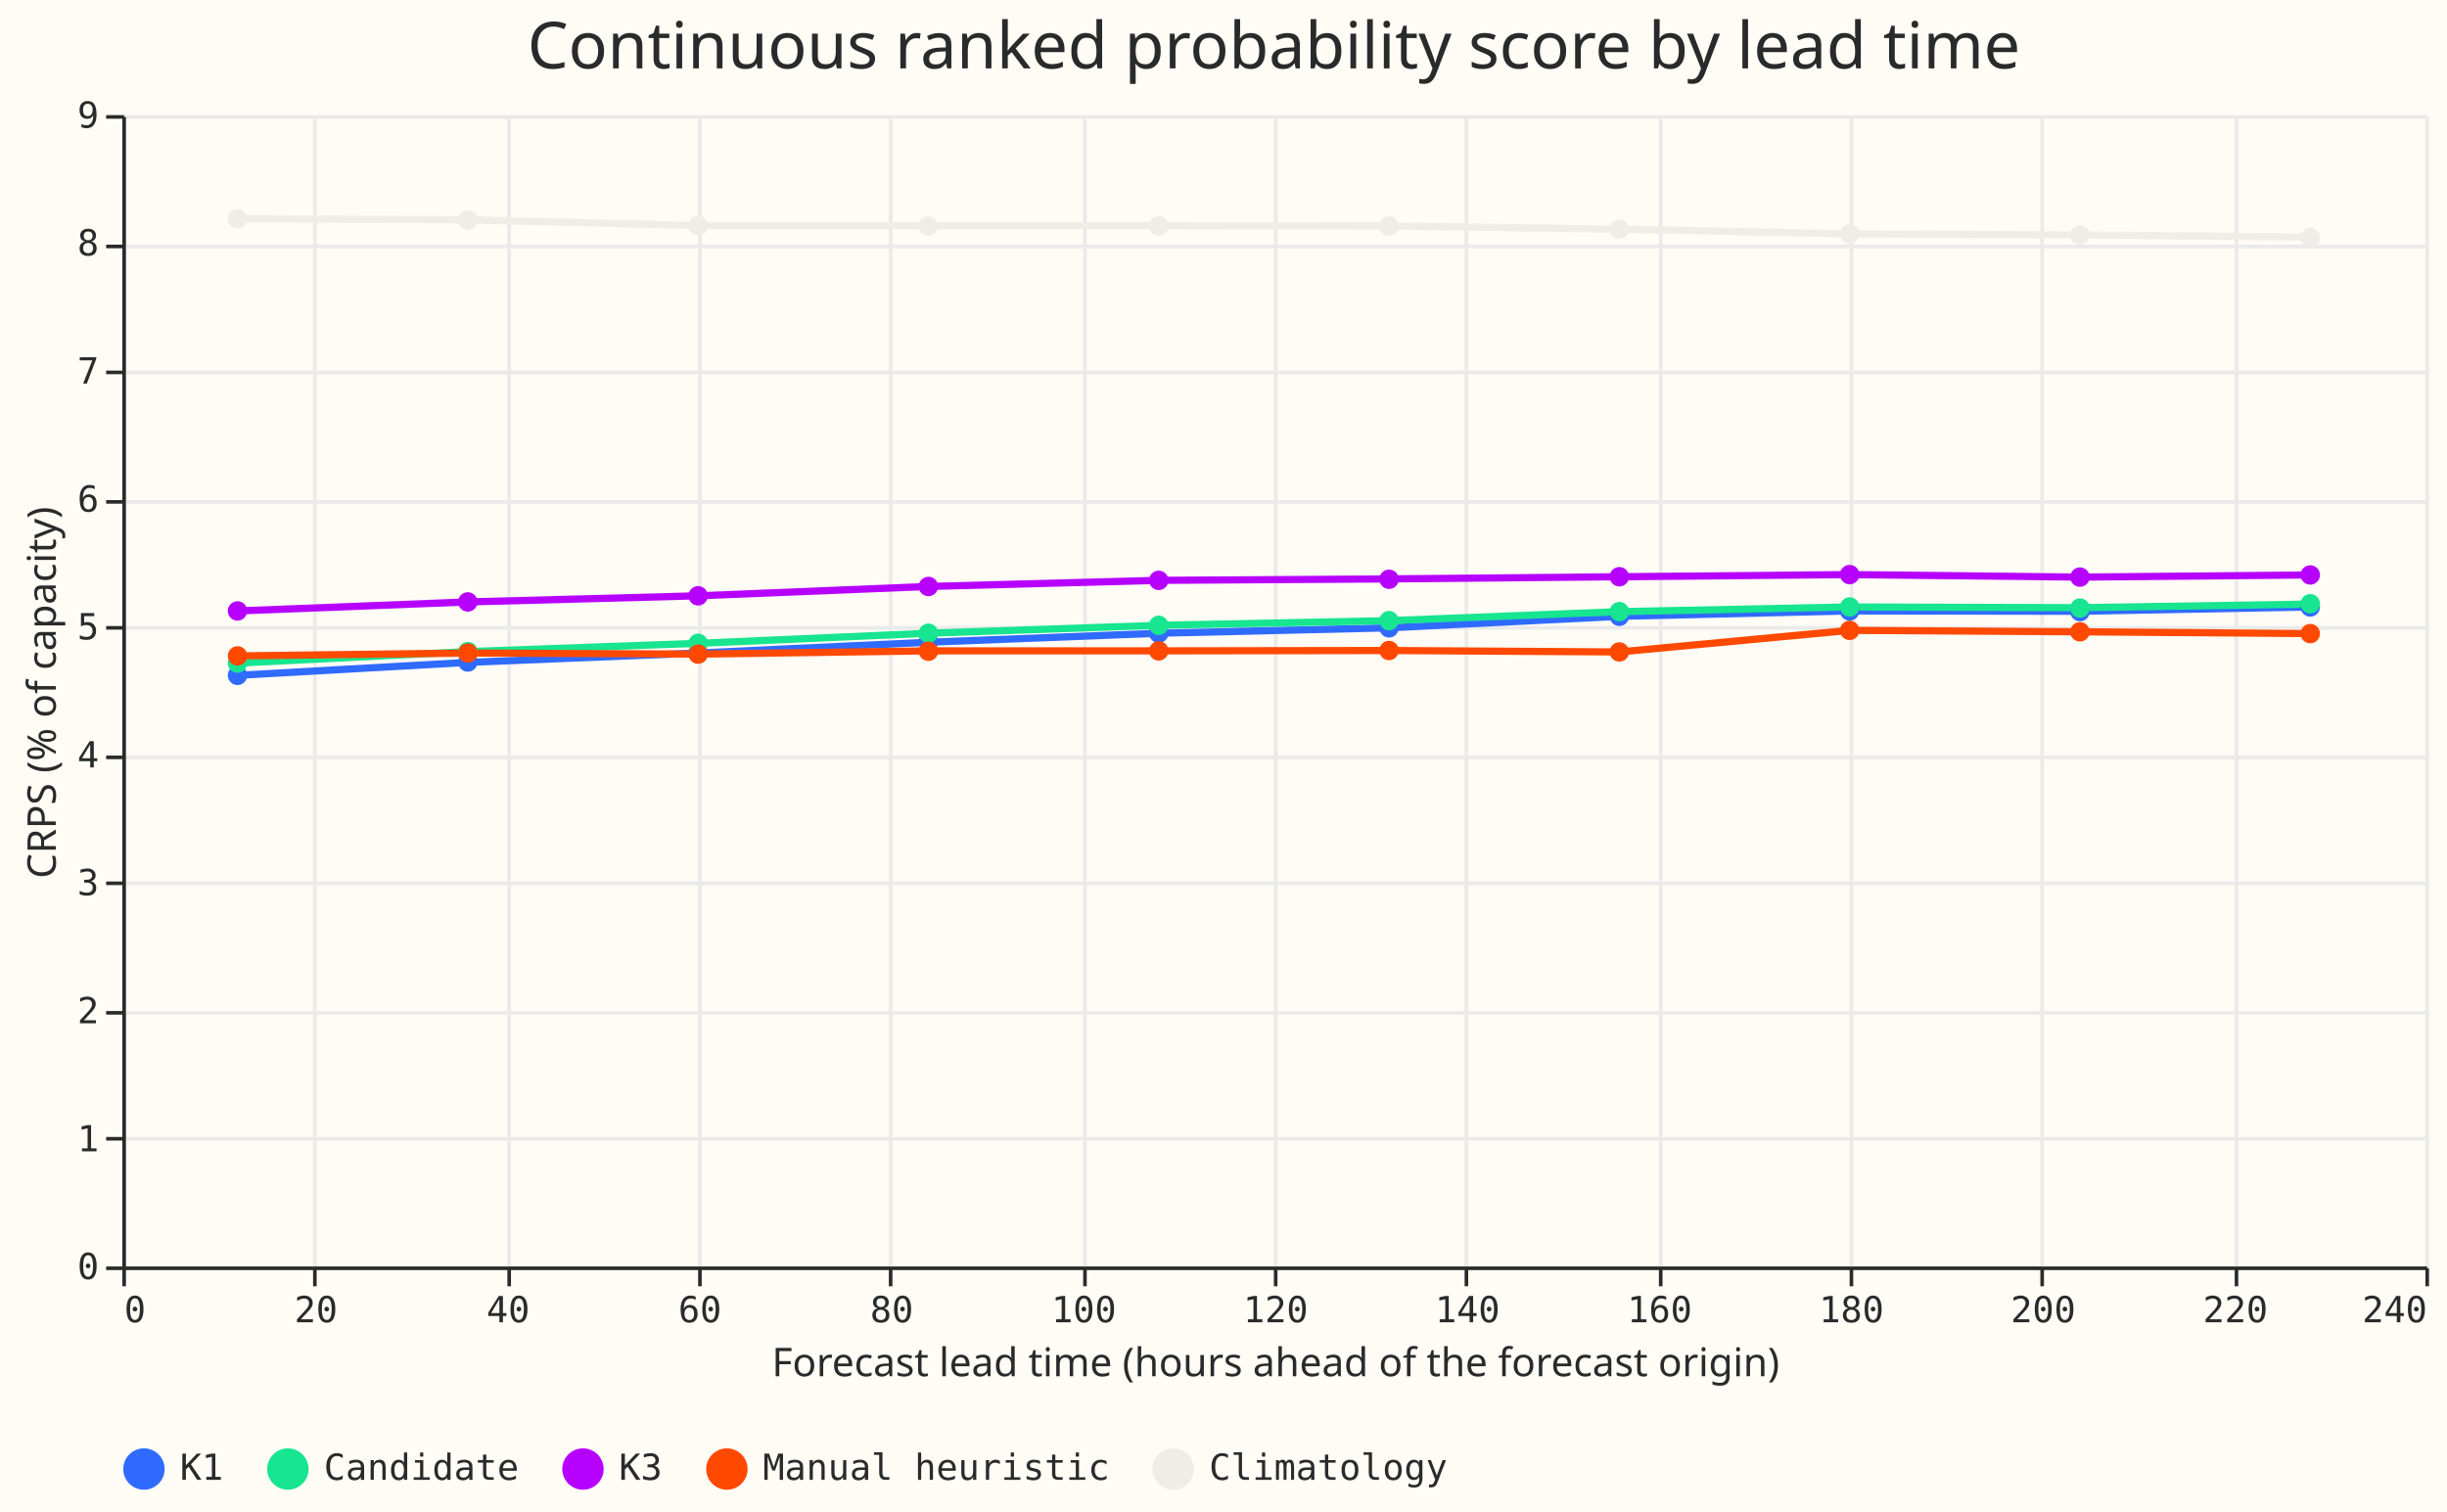
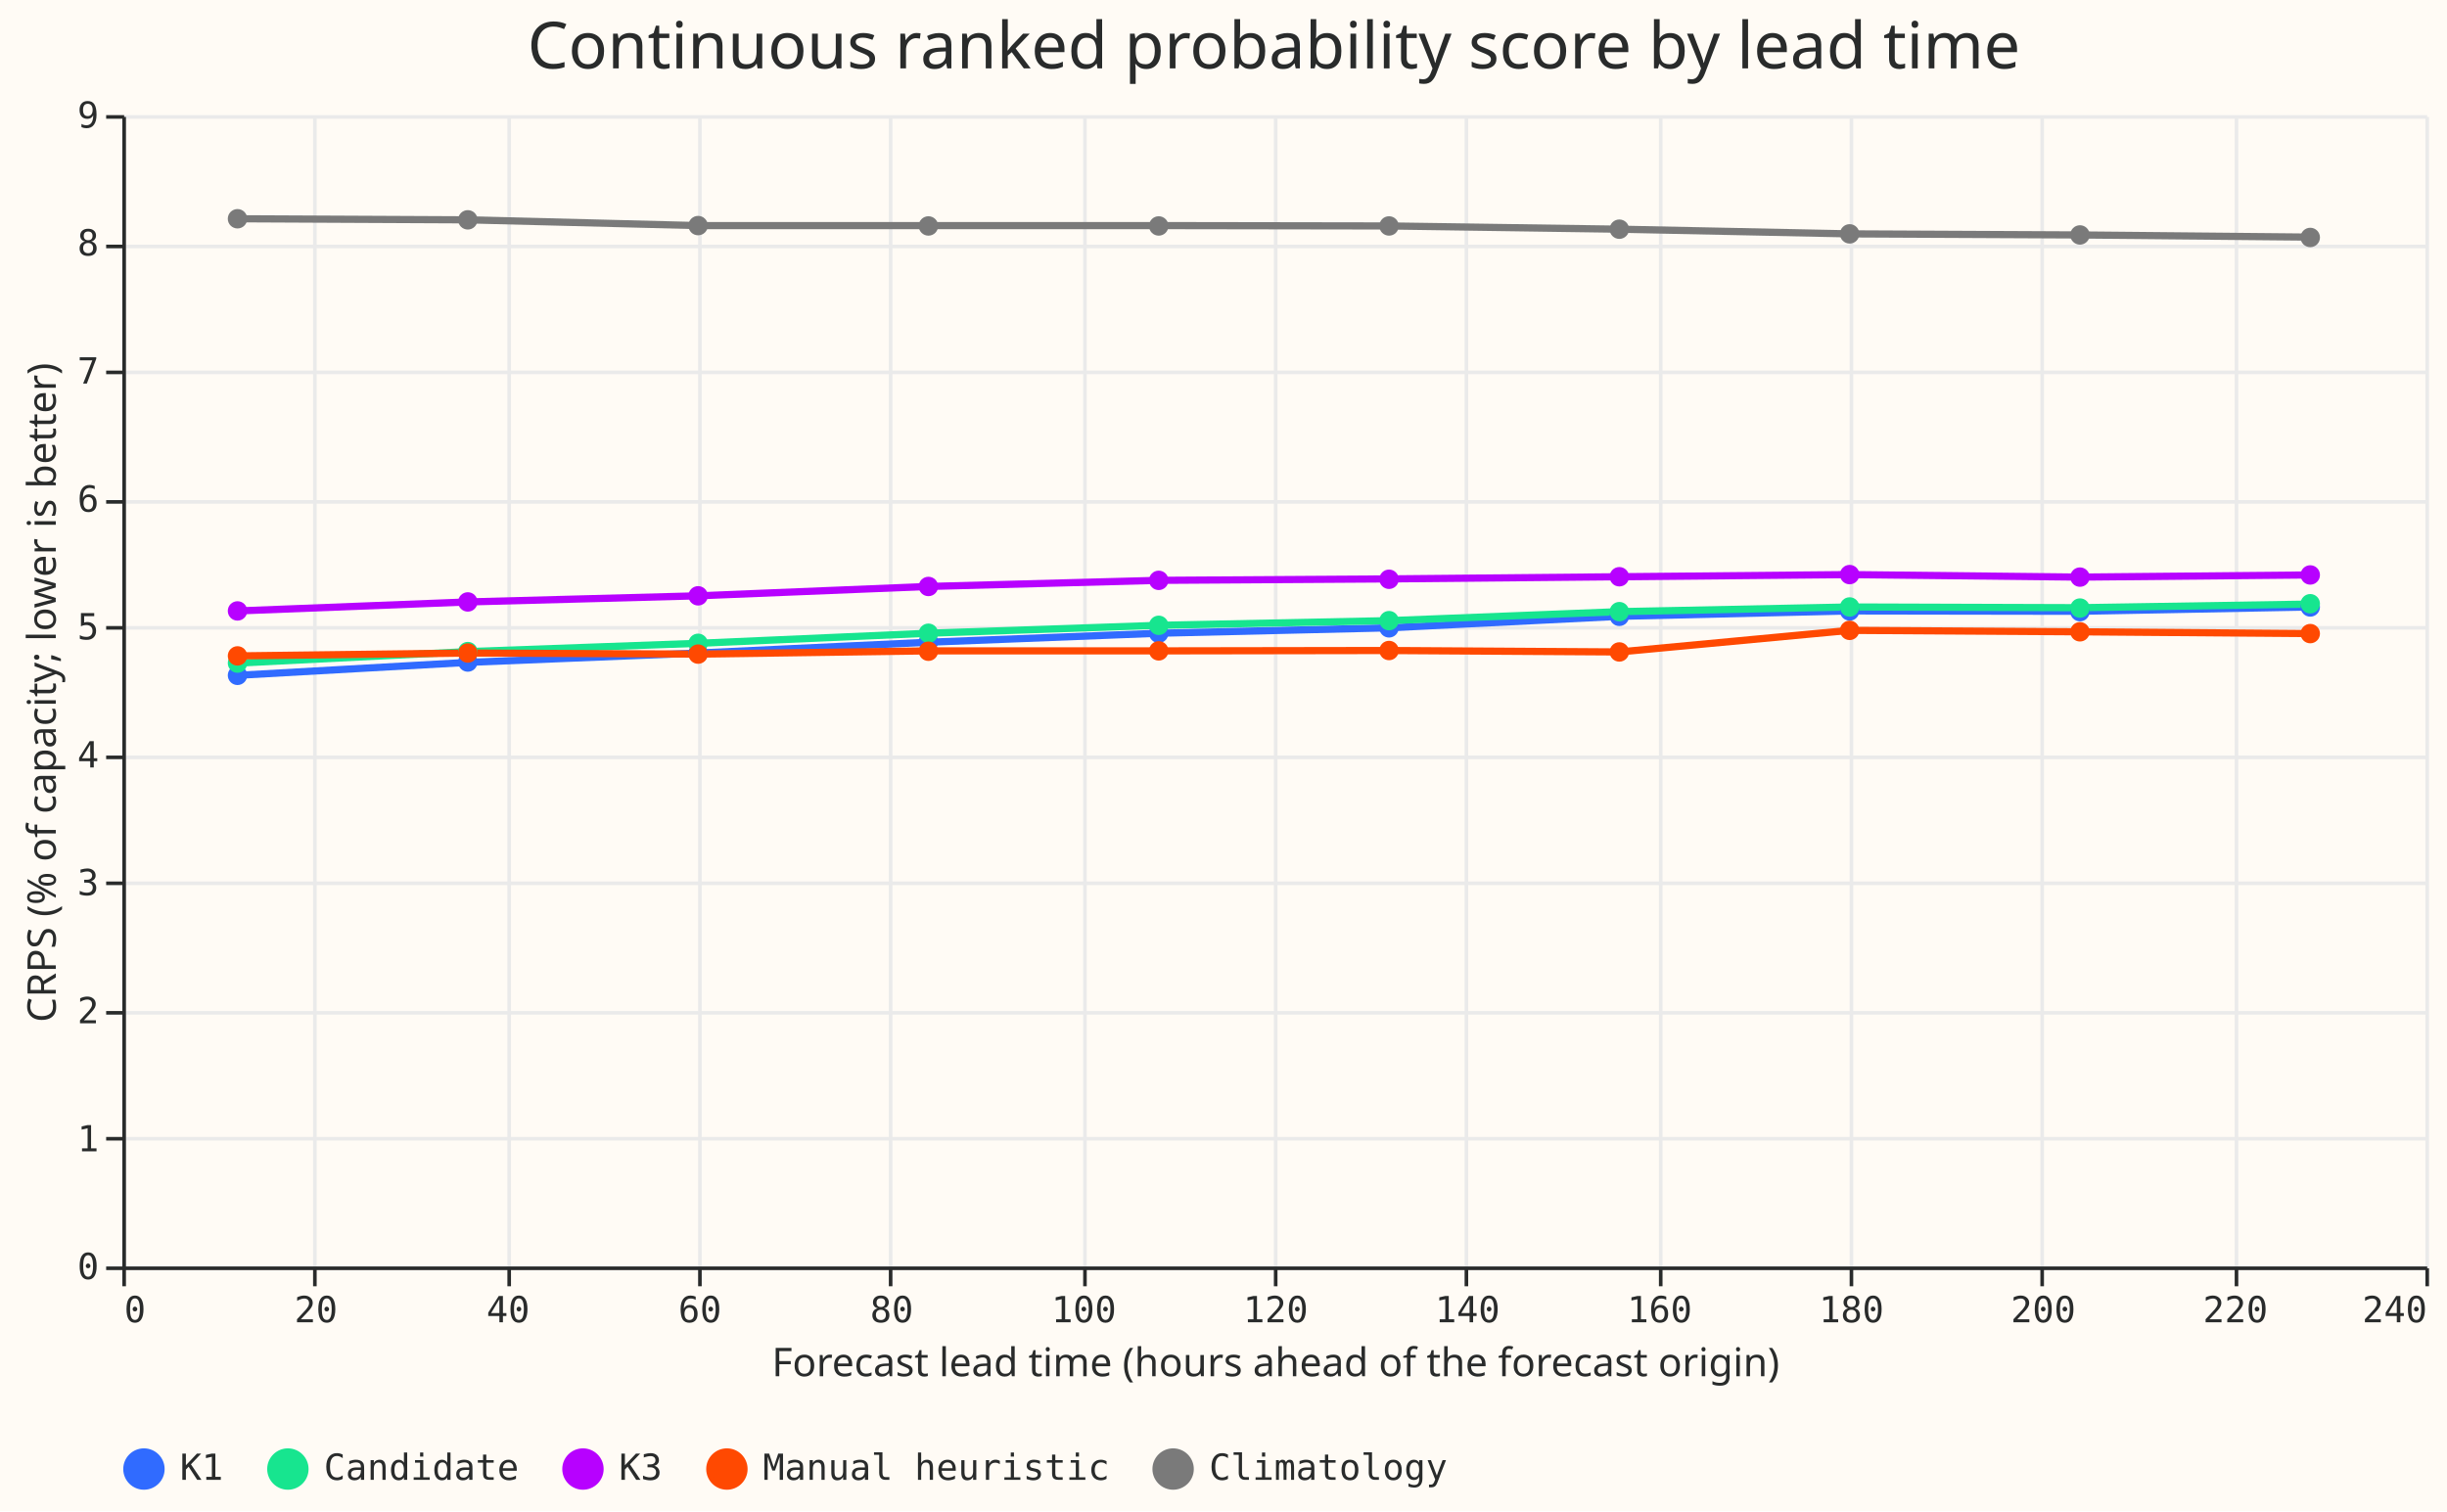
<svg xmlns="http://www.w3.org/2000/svg" width="680" height="420" class="marks" viewBox="0 0 680 420">
  <path fill="#fffbf5" d="M0 0h680v420H0z" />
  <g fill="none" stroke-miterlimit="10" aria-roledescription="group mark container" class="mark-group role-frame root">
    <path fill="#fffbf5" d="M34.5 32.5h640v320h-640Z" aria-hidden="true" class="background" />
    <g aria-hidden="true" class="mark-group role-axis">
      <path stroke="#eaeaea" d="M34.5 32.5v320m53-320v320m54-320v320m53-320v320m53-320v320m54-320v320m53-320v320m53-320v320m54-320v320m53-320v320m53-320v320m54-320v320m53-320v320" class="mark-rule role-axis-grid" pointer-events="none" />
    </g>
    <g aria-hidden="true" class="mark-group role-axis">
      <path stroke="#eaeaea" d="M34.5 352.5h640m-640-36h640m-640-35h640m-640-36h640m-640-35h640m-640-36h640m-640-35h640m-640-36h640m-640-35h640m-640-36h640" class="mark-rule role-axis-grid" pointer-events="none" />
    </g>
    <g aria-label="X-axis titled 'Forecast lead time (hours ahead of the forecast origin)' for a linear scale with values from 0 to 240" aria-roledescription="axis" class="mark-group role-axis" pointer-events="none">
      <path stroke="#292b2b" d="M34.5 352.5v5m53-5v5m54-5v5m53-5v5m53-5v5m54-5v5m53-5v5m53-5v5m54-5v5m53-5v5m53-5v5m54-5v5m53-5v5" class="mark-rule role-axis-tick" />
      <g fill="#292b2b" class="mark-text role-axis-label" font-family="Matter Semi Mono, Roboto Mono, monospace" font-size="10">
        <text transform="translate(34.5 367.5)">0</text>
        <text text-anchor="middle" transform="translate(87.8 367.5)">20</text>
        <text text-anchor="middle" transform="translate(141.2 367.5)">40</text>
        <text text-anchor="middle" transform="translate(194.5 367.5)">60</text>
        <text text-anchor="middle" transform="translate(247.8 367.5)">80</text>
        <text text-anchor="middle" transform="translate(301.2 367.5)">100</text>
        <text text-anchor="middle" transform="translate(354.5 367.5)">120</text>
        <text text-anchor="middle" transform="translate(407.8 367.5)">140</text>
        <text text-anchor="middle" transform="translate(461.2 367.5)">160</text>
        <text text-anchor="middle" transform="translate(514.5 367.5)">180</text>
        <text text-anchor="middle" transform="translate(567.8 367.5)">200</text>
        <text text-anchor="middle" transform="translate(621.2 367.5)">220</text>
        <text text-anchor="end" transform="translate(674.5 367.5)">240</text>
      </g>
      <path stroke="#292b2b" d="M34.5 352.5h640" class="mark-rule role-axis-domain" />
      <text fill="#292b2b" class="mark-text role-axis-title" font-family="Matter XH, DM Sans, sans-serif" font-size="11" text-anchor="middle" transform="translate(354.5 382.5)">Forecast lead time (hours ahead of the forecast origin)</text>
    </g>
-     <g aria-label="Y-axis titled 'CRPS (% of capacity)' for a linear scale with values from 0 to 9" aria-roledescription="axis" class="mark-group role-axis" pointer-events="none">
+     <g aria-label="Y-axis titled 'CRPS (% of capacity; lower is better)' for a linear scale with values from 0 to 9" aria-roledescription="axis" class="mark-group role-axis" pointer-events="none">
      <path stroke="#292b2b" d="M34.5 352.5h-5m5-36h-5m5-35h-5m5-36h-5m5-35h-5m5-36h-5m5-35h-5m5-36h-5m5-35h-5m5-36h-5" class="mark-rule role-axis-tick" />
      <g fill="#292b2b" class="mark-text role-axis-label" font-family="Matter Semi Mono, Roboto Mono, monospace" font-size="10" text-anchor="end">
        <text transform="translate(27.5 355.5)">0</text>
        <text transform="translate(27.5 320)">1</text>
        <text transform="translate(27.5 284.4)">2</text>
        <text transform="translate(27.5 248.8)">3</text>
        <text transform="translate(27.5 213.3)">4</text>
        <text transform="translate(27.5 177.7)">5</text>
        <text transform="translate(27.5 142.2)">6</text>
        <text transform="translate(27.5 106.6)">7</text>
        <text transform="translate(27.5 71)">8</text>
        <text transform="translate(27.5 35.5)">9</text>
      </g>
      <path stroke="#292b2b" d="M34.5 352.5v-320" class="mark-rule role-axis-domain" />
-       <text fill="#292b2b" class="mark-text role-axis-title" font-family="Matter XH, DM Sans, sans-serif" font-size="11" text-anchor="middle" transform="rotate(-90 104 88.5)">CRPS (% of capacity)</text>
+       <text fill="#292b2b" class="mark-text role-axis-title" font-family="Matter XH, DM Sans, sans-serif" font-size="11" text-anchor="middle" transform="rotate(-90 104 88.5)">CRPS (% of capacity; lower is better)</text>
    </g>
    <g aria-roledescription="group mark container" class="mark-group role-scope layer_0_layer_0_pathgroup">
      <path d="M34 32h640v320H34Z" aria-hidden="true" class="background" />
      <g aria-roledescription="line mark container" class="mark-line role-mark layer_0_layer_0_marks">
-         <path stroke="#306bff" stroke-width="2" d="m66 187.7 64-3.6 64-2.6 64-3 64-2.5 64-1.5 64-3.2 64-1.5 64 .1 64-1.2" aria-label="Forecast lead time (hours ahead of the forecast origin): 12; CRPS (% of capacity): 4.62217119391; system: K1" aria-roledescription="line mark" />
+         <path stroke="#306bff" stroke-width="2" d="m66 187.7 64-3.6 64-2.6 64-3 64-2.5 64-1.5 64-3.2 64-1.5 64 .1 64-1.2" aria-label="Forecast lead time (hours ahead of the forecast origin): 12; CRPS (% of capacity; lower is better): 4.62217119391; system: K1" aria-roledescription="line mark" />
      </g>
      <path d="M34 32h640v320H34Z" aria-hidden="true" class="background" />
      <g aria-roledescription="line mark container" class="mark-line role-mark layer_0_layer_0_marks">
-         <path stroke="#17e58f" stroke-width="2" d="m66 184.3 64-3.2 64-2.3 64-2.8 64-2.2 64-1.3 64-2.5 64-1.3 64 .2 64-1" aria-label="Forecast lead time (hours ahead of the forecast origin): 12; CRPS (% of capacity): 4.71626779414; system: Candidate" aria-roledescription="line mark" />
+         <path stroke="#17e58f" stroke-width="2" d="m66 184.3 64-3.2 64-2.3 64-2.8 64-2.2 64-1.3 64-2.5 64-1.3 64 .2 64-1" aria-label="Forecast lead time (hours ahead of the forecast origin): 12; CRPS (% of capacity; lower is better): 4.71626779414; system: Candidate" aria-roledescription="line mark" />
      </g>
      <path d="M34 32h640v320H34Z" aria-hidden="true" class="background" />
      <g aria-roledescription="line mark container" class="mark-line role-mark layer_0_layer_0_marks">
-         <path stroke="#b701ff" stroke-width="2" d="m66 169.8 64-2.5 64-1.7 64-2.6 64-1.7 64-.4 64-.6 64-.6 64 .7 64-.6" aria-label="Forecast lead time (hours ahead of the forecast origin): 12; CRPS (% of capacity): 5.12366852196; system: K3" aria-roledescription="line mark" />
+         <path stroke="#b701ff" stroke-width="2" d="m66 169.8 64-2.5 64-1.7 64-2.6 64-1.7 64-.4 64-.6 64-.6 64 .7 64-.6" aria-label="Forecast lead time (hours ahead of the forecast origin): 12; CRPS (% of capacity; lower is better): 5.12366852196; system: K3" aria-roledescription="line mark" />
      </g>
      <path d="M34 32h640v320H34Z" aria-hidden="true" class="background" />
      <g aria-roledescription="line mark container" class="mark-line role-mark layer_0_layer_0_marks">
-         <path stroke="#ff4901" stroke-width="2" d="m66 182.3 64-.8 64 .3 64-.9h64l64-.1 64 .4 64-6 64 .4 64 .5" aria-label="Forecast lead time (hours ahead of the forecast origin): 12; CRPS (% of capacity): 4.77276410645; system: Manual heuristic" aria-roledescription="line mark" />
+         <path stroke="#ff4901" stroke-width="2" d="m66 182.3 64-.8 64 .3 64-.9h64l64-.1 64 .4 64-6 64 .4 64 .5" aria-label="Forecast lead time (hours ahead of the forecast origin): 12; CRPS (% of capacity; lower is better): 4.77276410645; system: Manual heuristic" aria-roledescription="line mark" />
      </g>
      <path d="M34 32h640v320H34Z" aria-hidden="true" class="background" />
      <g aria-roledescription="line mark container" class="mark-line role-mark layer_0_layer_0_marks">
-         <path stroke="#f0ece8" stroke-width="2" d="m66 60.8 64 .3 64 1.6h128l64 .1 64 .9 64 1.3 64 .3 64 .6" aria-label="Forecast lead time (hours ahead of the forecast origin): 12; CRPS (% of capacity): 8.18913907009; system: Climatology" aria-roledescription="line mark" />
+         <path stroke="#7a7a7a" stroke-width="2" d="m66 60.8 64 .3 64 1.6h128l64 .1 64 .9 64 1.3 64 .3 64 .6" aria-label="Forecast lead time (hours ahead of the forecast origin): 12; CRPS (% of capacity; lower is better): 8.18913907009; system: Climatology" aria-roledescription="line mark" />
      </g>
    </g>
    <g aria-roledescription="symbol mark container" class="mark-symbol role-mark layer_0_layer_1_marks">
-       <path fill="#306bff" d="M68.7 187.7a2.7 2.7 0 1 1-5.4 0 2.7 2.7 0 1 1 5.4 0" aria-label="Forecast lead time (hours ahead of the forecast origin): 12; CRPS (% of capacity): 4.62217119391; system: K1" aria-roledescription="point" />
-       <path fill="#17e58f" d="M68.7 184.3a2.7 2.7 0 1 1-5.4 0 2.7 2.7 0 1 1 5.4 0" aria-label="Forecast lead time (hours ahead of the forecast origin): 12; CRPS (% of capacity): 4.71626779414; system: Candidate" aria-roledescription="point" />
-       <path fill="#b701ff" d="M68.7 169.8a2.7 2.7 0 1 1-5.4 0 2.7 2.7 0 1 1 5.4 0" aria-label="Forecast lead time (hours ahead of the forecast origin): 12; CRPS (% of capacity): 5.12366852196; system: K3" aria-roledescription="point" />
-       <path fill="#ff4901" d="M68.7 182.3a2.7 2.7 0 1 1-5.4 0 2.7 2.7 0 1 1 5.4 0" aria-label="Forecast lead time (hours ahead of the forecast origin): 12; CRPS (% of capacity): 4.77276410645; system: Manual heuristic" aria-roledescription="point" />
-       <path fill="#f0ece8" d="M68.7 60.8a2.7 2.7 0 1 1-5.4 0 2.7 2.7 0 1 1 5.4 0" aria-label="Forecast lead time (hours ahead of the forecast origin): 12; CRPS (% of capacity): 8.18913907009; system: Climatology" aria-roledescription="point" />
-       <path fill="#306bff" d="M132.7 184a2.7 2.7 0 1 1-5.4 0 2.7 2.7 0 1 1 5.4 0" aria-label="Forecast lead time (hours ahead of the forecast origin): 36; CRPS (% of capacity): 4.72289079566; system: K1" aria-roledescription="point" />
-       <path fill="#17e58f" d="M132.7 181.1a2.7 2.7 0 1 1-5.4 0 2.7 2.7 0 1 1 5.4 0" aria-label="Forecast lead time (hours ahead of the forecast origin): 36; CRPS (% of capacity): 4.80591210301; system: Candidate" aria-roledescription="point" />
-       <path fill="#b701ff" d="M132.7 167.3a2.7 2.7 0 1 1-5.4 0 2.7 2.7 0 1 1 5.4 0" aria-label="Forecast lead time (hours ahead of the forecast origin): 36; CRPS (% of capacity): 5.19570758849; system: K3" aria-roledescription="point" />
-       <path fill="#ff4901" d="M132.7 181.5a2.7 2.7 0 1 1-5.4 0 2.7 2.7 0 1 1 5.4 0" aria-label="Forecast lead time (hours ahead of the forecast origin): 36; CRPS (% of capacity): 4.79493167958; system: Manual heuristic" aria-roledescription="point" />
-       <path fill="#f0ece8" d="M132.7 61.1a2.7 2.7 0 1 1-5.4 0 2.7 2.7 0 1 1 5.4 0" aria-label="Forecast lead time (hours ahead of the forecast origin): 36; CRPS (% of capacity): 8.18059220546; system: Climatology" aria-roledescription="point" />
-       <path fill="#306bff" d="M196.7 181.5a2.7 2.7 0 1 1-5.4 0 2.7 2.7 0 1 1 5.4 0" aria-label="Forecast lead time (hours ahead of the forecast origin): 60; CRPS (% of capacity): 4.79614748665; system: K1" aria-roledescription="point" />
-       <path fill="#17e58f" d="M196.7 178.8a2.7 2.7 0 1 1-5.4 0 2.7 2.7 0 1 1 5.4 0" aria-label="Forecast lead time (hours ahead of the forecast origin): 60; CRPS (% of capacity): 4.8717258591; system: Candidate" aria-roledescription="point" />
-       <path fill="#b701ff" d="M196.7 165.6a2.7 2.7 0 1 1-5.4 0 2.7 2.7 0 1 1 5.4 0" aria-label="Forecast lead time (hours ahead of the forecast origin): 60; CRPS (% of capacity): 5.24238194503; system: K3" aria-roledescription="point" />
-       <path fill="#ff4901" d="M196.7 181.8a2.7 2.7 0 1 1-5.4 0 2.7 2.7 0 1 1 5.4 0" aria-label="Forecast lead time (hours ahead of the forecast origin): 60; CRPS (% of capacity): 4.78594375398; system: Manual heuristic" aria-roledescription="point" />
-       <path fill="#f0ece8" d="M196.7 62.7a2.7 2.7 0 1 1-5.4 0 2.7 2.7 0 1 1 5.4 0" aria-label="Forecast lead time (hours ahead of the forecast origin): 60; CRPS (% of capacity): 8.13790293594; system: Climatology" aria-roledescription="point" />
-       <path fill="#306bff" d="M260.7 178.4a2.7 2.7 0 1 1-5.4 0 2.7 2.7 0 1 1 5.4 0" aria-label="Forecast lead time (hours ahead of the forecast origin): 84; CRPS (% of capacity): 4.88138423736; system: K1" aria-roledescription="point" />
-       <path fill="#17e58f" d="M260.7 176a2.7 2.7 0 1 1-5.4 0 2.7 2.7 0 1 1 5.4 0" aria-label="Forecast lead time (hours ahead of the forecast origin): 84; CRPS (% of capacity): 4.95039526454; system: Candidate" aria-roledescription="point" />
-       <path fill="#b701ff" d="M260.7 163a2.7 2.7 0 1 1-5.4 0 2.7 2.7 0 1 1 5.4 0" aria-label="Forecast lead time (hours ahead of the forecast origin): 84; CRPS (% of capacity): 5.31470958671; system: K3" aria-roledescription="point" />
-       <path fill="#ff4901" d="M260.7 181a2.7 2.7 0 1 1-5.4 0 2.7 2.7 0 1 1 5.4 0" aria-label="Forecast lead time (hours ahead of the forecast origin): 84; CRPS (% of capacity): 4.81123746672; system: Manual heuristic" aria-roledescription="point" />
-       <path fill="#f0ece8" d="M260.7 62.8a2.7 2.7 0 1 1-5.4 0 2.7 2.7 0 1 1 5.4 0" aria-label="Forecast lead time (hours ahead of the forecast origin): 84; CRPS (% of capacity): 8.13393060484; system: Climatology" aria-roledescription="point" />
-       <path fill="#306bff" d="M324.7 176a2.7 2.7 0 1 1-5.4 0 2.7 2.7 0 1 1 5.4 0" aria-label="Forecast lead time (hours ahead of the forecast origin): 108; CRPS (% of capacity): 4.94911486777; system: K1" aria-roledescription="point" />
-       <path fill="#17e58f" d="M324.7 173.8a2.7 2.7 0 1 1-5.4 0 2.7 2.7 0 1 1 5.4 0" aria-label="Forecast lead time (hours ahead of the forecast origin): 108; CRPS (% of capacity): 5.01073331255; system: Candidate" aria-roledescription="point" />
-       <path fill="#b701ff" d="M324.7 161.3a2.7 2.7 0 1 1-5.4 0 2.7 2.7 0 1 1 5.4 0" aria-label="Forecast lead time (hours ahead of the forecast origin): 108; CRPS (% of capacity): 5.36356092841; system: K3" aria-roledescription="point" />
-       <path fill="#ff4901" d="M324.7 180.9a2.7 2.7 0 1 1-5.4 0 2.7 2.7 0 1 1 5.4 0" aria-label="Forecast lead time (hours ahead of the forecast origin): 108; CRPS (% of capacity): 4.81285881185; system: Manual heuristic" aria-roledescription="point" />
-       <path fill="#f0ece8" d="M324.7 62.8a2.7 2.7 0 1 1-5.4 0 2.7 2.7 0 1 1 5.4 0" aria-label="Forecast lead time (hours ahead of the forecast origin): 108; CRPS (% of capacity): 8.13415311235; system: Climatology" aria-roledescription="point" />
-       <path fill="#306bff" d="M388.7 174.5a2.7 2.7 0 1 1-5.4 0 2.7 2.7 0 1 1 5.4 0" aria-label="Forecast lead time (hours ahead of the forecast origin): 132; CRPS (% of capacity): 4.99207352521; system: K1" aria-roledescription="point" />
-       <path fill="#17e58f" d="M388.7 172.5a2.7 2.7 0 1 1-5.4 0 2.7 2.7 0 1 1 5.4 0" aria-label="Forecast lead time (hours ahead of the forecast origin): 132; CRPS (% of capacity): 5.04862925507; system: Candidate" aria-roledescription="point" />
-       <path fill="#b701ff" d="M388.7 161a2.7 2.7 0 1 1-5.4 0 2.7 2.7 0 1 1 5.4 0" aria-label="Forecast lead time (hours ahead of the forecast origin): 132; CRPS (% of capacity): 5.37410089139; system: K3" aria-roledescription="point" />
-       <path fill="#ff4901" d="M388.7 180.8a2.7 2.7 0 1 1-5.4 0 2.7 2.7 0 1 1 5.4 0" aria-label="Forecast lead time (hours ahead of the forecast origin): 132; CRPS (% of capacity): 4.81558192726; system: Manual heuristic" aria-roledescription="point" />
-       <path fill="#f0ece8" d="M388.7 62.8a2.7 2.7 0 1 1-5.4 0 2.7 2.7 0 1 1 5.4 0" aria-label="Forecast lead time (hours ahead of the forecast origin): 132; CRPS (% of capacity): 8.13269457827; system: Climatology" aria-roledescription="point" />
-       <path fill="#306bff" d="M452.7 171.3a2.7 2.7 0 1 1-5.4 0 2.7 2.7 0 1 1 5.4 0" aria-label="Forecast lead time (hours ahead of the forecast origin): 156; CRPS (% of capacity): 5.08130151575; system: K1" aria-roledescription="point" />
-       <path fill="#17e58f" d="M452.7 170a2.7 2.7 0 1 1-5.4 0 2.7 2.7 0 1 1 5.4 0" aria-label="Forecast lead time (hours ahead of the forecast origin): 156; CRPS (% of capacity): 5.11922377829; system: Candidate" aria-roledescription="point" />
-       <path fill="#b701ff" d="M452.7 160.3a2.7 2.7 0 1 1-5.4 0 2.7 2.7 0 1 1 5.4 0" aria-label="Forecast lead time (hours ahead of the forecast origin): 156; CRPS (% of capacity): 5.3922079767; system: K3" aria-roledescription="point" />
-       <path fill="#ff4901" d="M452.7 181.2a2.7 2.7 0 1 1-5.4 0 2.7 2.7 0 1 1 5.4 0" aria-label="Forecast lead time (hours ahead of the forecast origin): 156; CRPS (% of capacity): 4.8042489478; system: Manual heuristic" aria-roledescription="point" />
-       <path fill="#f0ece8" d="M452.7 63.7a2.7 2.7 0 1 1-5.4 0 2.7 2.7 0 1 1 5.4 0" aria-label="Forecast lead time (hours ahead of the forecast origin): 156; CRPS (% of capacity): 8.10891526429; system: Climatology" aria-roledescription="point" />
-       <path fill="#306bff" d="M516.7 169.8a2.7 2.7 0 1 1-5.4 0 2.7 2.7 0 1 1 5.4 0" aria-label="Forecast lead time (hours ahead of the forecast origin): 180; CRPS (% of capacity): 5.12505570802; system: K1" aria-roledescription="point" />
-       <path fill="#17e58f" d="M516.7 168.7a2.7 2.7 0 1 1-5.4 0 2.7 2.7 0 1 1 5.4 0" aria-label="Forecast lead time (hours ahead of the forecast origin): 180; CRPS (% of capacity): 5.15605293855; system: Candidate" aria-roledescription="point" />
-       <path fill="#b701ff" d="M516.7 159.7a2.7 2.7 0 1 1-5.4 0 2.7 2.7 0 1 1 5.4 0" aria-label="Forecast lead time (hours ahead of the forecast origin): 180; CRPS (% of capacity): 5.40915317077; system: K3" aria-roledescription="point" />
-       <path fill="#ff4901" d="M516.7 175.2a2.7 2.7 0 1 1-5.4 0 2.7 2.7 0 1 1 5.4 0" aria-label="Forecast lead time (hours ahead of the forecast origin): 180; CRPS (% of capacity): 4.97190205277; system: Manual heuristic" aria-roledescription="point" />
-       <path fill="#f0ece8" d="M516.7 65a2.7 2.7 0 1 1-5.4 0 2.7 2.7 0 1 1 5.4 0" aria-label="Forecast lead time (hours ahead of the forecast origin): 180; CRPS (% of capacity): 8.07070548518; system: Climatology" aria-roledescription="point" />
-       <path fill="#306bff" d="M580.7 170a2.7 2.7 0 1 1-5.4 0 2.7 2.7 0 1 1 5.4 0" aria-label="Forecast lead time (hours ahead of the forecast origin): 204; CRPS (% of capacity): 5.12050957989; system: K1" aria-roledescription="point" />
-       <path fill="#17e58f" d="M580.7 169a2.7 2.7 0 1 1-5.4 0 2.7 2.7 0 1 1 5.4 0" aria-label="Forecast lead time (hours ahead of the forecast origin): 204; CRPS (% of capacity): 5.1495093551; system: Candidate" aria-roledescription="point" />
-       <path fill="#b701ff" d="M580.7 160.4a2.7 2.7 0 1 1-5.4 0 2.7 2.7 0 1 1 5.4 0" aria-label="Forecast lead time (hours ahead of the forecast origin): 204; CRPS (% of capacity): 5.38776984847; system: K3" aria-roledescription="point" />
-       <path fill="#ff4901" d="M580.7 175.6a2.7 2.7 0 1 1-5.4 0 2.7 2.7 0 1 1 5.4 0" aria-label="Forecast lead time (hours ahead of the forecast origin): 204; CRPS (% of capacity): 4.96213388743; system: Manual heuristic" aria-roledescription="point" />
-       <path fill="#f0ece8" d="M580.7 65.3a2.7 2.7 0 1 1-5.4 0 2.7 2.7 0 1 1 5.4 0" aria-label="Forecast lead time (hours ahead of the forecast origin): 204; CRPS (% of capacity): 8.06254267212; system: Climatology" aria-roledescription="point" />
-       <path fill="#306bff" d="M644.7 168.7a2.7 2.7 0 1 1-5.4 0 2.7 2.7 0 1 1 5.4 0" aria-label="Forecast lead time (hours ahead of the forecast origin): 228; CRPS (% of capacity): 5.15540447554; system: K1" aria-roledescription="point" />
-       <path fill="#17e58f" d="M644.7 167.8a2.7 2.7 0 1 1-5.4 0 2.7 2.7 0 1 1 5.4 0" aria-label="Forecast lead time (hours ahead of the forecast origin): 228; CRPS (% of capacity): 5.17932166143; system: Candidate" aria-roledescription="point" />
-       <path fill="#b701ff" d="M644.7 159.8a2.7 2.7 0 1 1-5.4 0 2.7 2.7 0 1 1 5.4 0" aria-label="Forecast lead time (hours ahead of the forecast origin): 228; CRPS (% of capacity): 5.40700047054; system: K3" aria-roledescription="point" />
-       <path fill="#ff4901" d="M644.7 176.1a2.7 2.7 0 1 1-5.4 0 2.7 2.7 0 1 1 5.4 0" aria-label="Forecast lead time (hours ahead of the forecast origin): 228; CRPS (% of capacity): 4.94654692313; system: Manual heuristic" aria-roledescription="point" />
-       <path fill="#f0ece8" d="M644.7 66a2.7 2.7 0 1 1-5.4 0 2.7 2.7 0 1 1 5.4 0" aria-label="Forecast lead time (hours ahead of the forecast origin): 228; CRPS (% of capacity): 8.04638091187; system: Climatology" aria-roledescription="point" />
+       <path fill="#306bff" d="M68.7 187.7a2.7 2.7 0 1 1-5.4 0 2.7 2.7 0 1 1 5.4 0" aria-label="Forecast lead time (hours ahead of the forecast origin): 12; CRPS (% of capacity; lower is better): 4.62217119391; system: K1" aria-roledescription="point" />
+       <path fill="#17e58f" d="M68.7 184.3a2.7 2.7 0 1 1-5.4 0 2.7 2.7 0 1 1 5.4 0" aria-label="Forecast lead time (hours ahead of the forecast origin): 12; CRPS (% of capacity; lower is better): 4.71626779414; system: Candidate" aria-roledescription="point" />
+       <path fill="#b701ff" d="M68.7 169.8a2.7 2.7 0 1 1-5.4 0 2.7 2.7 0 1 1 5.4 0" aria-label="Forecast lead time (hours ahead of the forecast origin): 12; CRPS (% of capacity; lower is better): 5.12366852196; system: K3" aria-roledescription="point" />
+       <path fill="#ff4901" d="M68.7 182.3a2.7 2.7 0 1 1-5.4 0 2.7 2.7 0 1 1 5.4 0" aria-label="Forecast lead time (hours ahead of the forecast origin): 12; CRPS (% of capacity; lower is better): 4.77276410645; system: Manual heuristic" aria-roledescription="point" />
+       <path fill="#7a7a7a" d="M68.7 60.8a2.7 2.7 0 1 1-5.4 0 2.7 2.7 0 1 1 5.4 0" aria-label="Forecast lead time (hours ahead of the forecast origin): 12; CRPS (% of capacity; lower is better): 8.18913907009; system: Climatology" aria-roledescription="point" />
+       <path fill="#306bff" d="M132.7 184a2.7 2.7 0 1 1-5.4 0 2.7 2.7 0 1 1 5.4 0" aria-label="Forecast lead time (hours ahead of the forecast origin): 36; CRPS (% of capacity; lower is better): 4.72289079566; system: K1" aria-roledescription="point" />
+       <path fill="#17e58f" d="M132.7 181.1a2.7 2.7 0 1 1-5.4 0 2.7 2.7 0 1 1 5.4 0" aria-label="Forecast lead time (hours ahead of the forecast origin): 36; CRPS (% of capacity; lower is better): 4.80591210301; system: Candidate" aria-roledescription="point" />
+       <path fill="#b701ff" d="M132.7 167.3a2.7 2.7 0 1 1-5.4 0 2.7 2.7 0 1 1 5.4 0" aria-label="Forecast lead time (hours ahead of the forecast origin): 36; CRPS (% of capacity; lower is better): 5.19570758849; system: K3" aria-roledescription="point" />
+       <path fill="#ff4901" d="M132.7 181.5a2.7 2.7 0 1 1-5.4 0 2.7 2.7 0 1 1 5.4 0" aria-label="Forecast lead time (hours ahead of the forecast origin): 36; CRPS (% of capacity; lower is better): 4.79493167958; system: Manual heuristic" aria-roledescription="point" />
+       <path fill="#7a7a7a" d="M132.7 61.1a2.7 2.7 0 1 1-5.4 0 2.7 2.7 0 1 1 5.4 0" aria-label="Forecast lead time (hours ahead of the forecast origin): 36; CRPS (% of capacity; lower is better): 8.18059220546; system: Climatology" aria-roledescription="point" />
+       <path fill="#306bff" d="M196.7 181.5a2.7 2.7 0 1 1-5.4 0 2.7 2.7 0 1 1 5.4 0" aria-label="Forecast lead time (hours ahead of the forecast origin): 60; CRPS (% of capacity; lower is better): 4.79614748665; system: K1" aria-roledescription="point" />
+       <path fill="#17e58f" d="M196.7 178.8a2.7 2.7 0 1 1-5.4 0 2.7 2.7 0 1 1 5.4 0" aria-label="Forecast lead time (hours ahead of the forecast origin): 60; CRPS (% of capacity; lower is better): 4.8717258591; system: Candidate" aria-roledescription="point" />
+       <path fill="#b701ff" d="M196.7 165.6a2.7 2.7 0 1 1-5.4 0 2.7 2.7 0 1 1 5.4 0" aria-label="Forecast lead time (hours ahead of the forecast origin): 60; CRPS (% of capacity; lower is better): 5.24238194503; system: K3" aria-roledescription="point" />
+       <path fill="#ff4901" d="M196.7 181.8a2.7 2.7 0 1 1-5.4 0 2.7 2.7 0 1 1 5.4 0" aria-label="Forecast lead time (hours ahead of the forecast origin): 60; CRPS (% of capacity; lower is better): 4.78594375398; system: Manual heuristic" aria-roledescription="point" />
+       <path fill="#7a7a7a" d="M196.7 62.7a2.7 2.7 0 1 1-5.4 0 2.7 2.7 0 1 1 5.4 0" aria-label="Forecast lead time (hours ahead of the forecast origin): 60; CRPS (% of capacity; lower is better): 8.13790293594; system: Climatology" aria-roledescription="point" />
+       <path fill="#306bff" d="M260.7 178.4a2.7 2.7 0 1 1-5.4 0 2.7 2.7 0 1 1 5.4 0" aria-label="Forecast lead time (hours ahead of the forecast origin): 84; CRPS (% of capacity; lower is better): 4.88138423736; system: K1" aria-roledescription="point" />
+       <path fill="#17e58f" d="M260.7 176a2.7 2.7 0 1 1-5.4 0 2.7 2.7 0 1 1 5.4 0" aria-label="Forecast lead time (hours ahead of the forecast origin): 84; CRPS (% of capacity; lower is better): 4.95039526454; system: Candidate" aria-roledescription="point" />
+       <path fill="#b701ff" d="M260.7 163a2.7 2.7 0 1 1-5.4 0 2.7 2.7 0 1 1 5.4 0" aria-label="Forecast lead time (hours ahead of the forecast origin): 84; CRPS (% of capacity; lower is better): 5.31470958671; system: K3" aria-roledescription="point" />
+       <path fill="#ff4901" d="M260.7 181a2.7 2.7 0 1 1-5.4 0 2.7 2.7 0 1 1 5.4 0" aria-label="Forecast lead time (hours ahead of the forecast origin): 84; CRPS (% of capacity; lower is better): 4.81123746672; system: Manual heuristic" aria-roledescription="point" />
+       <path fill="#7a7a7a" d="M260.7 62.8a2.7 2.7 0 1 1-5.4 0 2.7 2.7 0 1 1 5.4 0" aria-label="Forecast lead time (hours ahead of the forecast origin): 84; CRPS (% of capacity; lower is better): 8.13393060484; system: Climatology" aria-roledescription="point" />
+       <path fill="#306bff" d="M324.7 176a2.7 2.7 0 1 1-5.4 0 2.7 2.7 0 1 1 5.4 0" aria-label="Forecast lead time (hours ahead of the forecast origin): 108; CRPS (% of capacity; lower is better): 4.94911486777; system: K1" aria-roledescription="point" />
+       <path fill="#17e58f" d="M324.7 173.8a2.7 2.7 0 1 1-5.4 0 2.7 2.7 0 1 1 5.4 0" aria-label="Forecast lead time (hours ahead of the forecast origin): 108; CRPS (% of capacity; lower is better): 5.01073331255; system: Candidate" aria-roledescription="point" />
+       <path fill="#b701ff" d="M324.7 161.3a2.7 2.7 0 1 1-5.4 0 2.7 2.7 0 1 1 5.4 0" aria-label="Forecast lead time (hours ahead of the forecast origin): 108; CRPS (% of capacity; lower is better): 5.36356092841; system: K3" aria-roledescription="point" />
+       <path fill="#ff4901" d="M324.7 180.9a2.7 2.7 0 1 1-5.4 0 2.7 2.7 0 1 1 5.4 0" aria-label="Forecast lead time (hours ahead of the forecast origin): 108; CRPS (% of capacity; lower is better): 4.81285881185; system: Manual heuristic" aria-roledescription="point" />
+       <path fill="#7a7a7a" d="M324.7 62.8a2.7 2.7 0 1 1-5.4 0 2.7 2.7 0 1 1 5.4 0" aria-label="Forecast lead time (hours ahead of the forecast origin): 108; CRPS (% of capacity; lower is better): 8.13415311235; system: Climatology" aria-roledescription="point" />
+       <path fill="#306bff" d="M388.7 174.5a2.7 2.7 0 1 1-5.4 0 2.7 2.7 0 1 1 5.4 0" aria-label="Forecast lead time (hours ahead of the forecast origin): 132; CRPS (% of capacity; lower is better): 4.99207352521; system: K1" aria-roledescription="point" />
+       <path fill="#17e58f" d="M388.7 172.5a2.7 2.7 0 1 1-5.4 0 2.7 2.7 0 1 1 5.4 0" aria-label="Forecast lead time (hours ahead of the forecast origin): 132; CRPS (% of capacity; lower is better): 5.04862925507; system: Candidate" aria-roledescription="point" />
+       <path fill="#b701ff" d="M388.7 161a2.7 2.7 0 1 1-5.4 0 2.7 2.7 0 1 1 5.4 0" aria-label="Forecast lead time (hours ahead of the forecast origin): 132; CRPS (% of capacity; lower is better): 5.37410089139; system: K3" aria-roledescription="point" />
+       <path fill="#ff4901" d="M388.7 180.8a2.7 2.7 0 1 1-5.4 0 2.7 2.7 0 1 1 5.4 0" aria-label="Forecast lead time (hours ahead of the forecast origin): 132; CRPS (% of capacity; lower is better): 4.81558192726; system: Manual heuristic" aria-roledescription="point" />
+       <path fill="#7a7a7a" d="M388.7 62.8a2.7 2.7 0 1 1-5.4 0 2.7 2.7 0 1 1 5.4 0" aria-label="Forecast lead time (hours ahead of the forecast origin): 132; CRPS (% of capacity; lower is better): 8.13269457827; system: Climatology" aria-roledescription="point" />
+       <path fill="#306bff" d="M452.7 171.3a2.7 2.7 0 1 1-5.4 0 2.7 2.7 0 1 1 5.4 0" aria-label="Forecast lead time (hours ahead of the forecast origin): 156; CRPS (% of capacity; lower is better): 5.08130151575; system: K1" aria-roledescription="point" />
+       <path fill="#17e58f" d="M452.7 170a2.7 2.7 0 1 1-5.4 0 2.7 2.7 0 1 1 5.4 0" aria-label="Forecast lead time (hours ahead of the forecast origin): 156; CRPS (% of capacity; lower is better): 5.11922377829; system: Candidate" aria-roledescription="point" />
+       <path fill="#b701ff" d="M452.7 160.3a2.7 2.7 0 1 1-5.4 0 2.7 2.7 0 1 1 5.4 0" aria-label="Forecast lead time (hours ahead of the forecast origin): 156; CRPS (% of capacity; lower is better): 5.3922079767; system: K3" aria-roledescription="point" />
+       <path fill="#ff4901" d="M452.7 181.2a2.7 2.7 0 1 1-5.4 0 2.7 2.7 0 1 1 5.4 0" aria-label="Forecast lead time (hours ahead of the forecast origin): 156; CRPS (% of capacity; lower is better): 4.8042489478; system: Manual heuristic" aria-roledescription="point" />
+       <path fill="#7a7a7a" d="M452.7 63.7a2.7 2.7 0 1 1-5.4 0 2.7 2.7 0 1 1 5.4 0" aria-label="Forecast lead time (hours ahead of the forecast origin): 156; CRPS (% of capacity; lower is better): 8.10891526429; system: Climatology" aria-roledescription="point" />
+       <path fill="#306bff" d="M516.7 169.8a2.7 2.7 0 1 1-5.4 0 2.7 2.7 0 1 1 5.4 0" aria-label="Forecast lead time (hours ahead of the forecast origin): 180; CRPS (% of capacity; lower is better): 5.12505570802; system: K1" aria-roledescription="point" />
+       <path fill="#17e58f" d="M516.7 168.7a2.7 2.7 0 1 1-5.4 0 2.7 2.7 0 1 1 5.4 0" aria-label="Forecast lead time (hours ahead of the forecast origin): 180; CRPS (% of capacity; lower is better): 5.15605293855; system: Candidate" aria-roledescription="point" />
+       <path fill="#b701ff" d="M516.7 159.7a2.7 2.7 0 1 1-5.4 0 2.7 2.7 0 1 1 5.4 0" aria-label="Forecast lead time (hours ahead of the forecast origin): 180; CRPS (% of capacity; lower is better): 5.40915317077; system: K3" aria-roledescription="point" />
+       <path fill="#ff4901" d="M516.7 175.2a2.7 2.7 0 1 1-5.4 0 2.7 2.7 0 1 1 5.4 0" aria-label="Forecast lead time (hours ahead of the forecast origin): 180; CRPS (% of capacity; lower is better): 4.97190205277; system: Manual heuristic" aria-roledescription="point" />
+       <path fill="#7a7a7a" d="M516.7 65a2.7 2.7 0 1 1-5.4 0 2.7 2.7 0 1 1 5.4 0" aria-label="Forecast lead time (hours ahead of the forecast origin): 180; CRPS (% of capacity; lower is better): 8.07070548518; system: Climatology" aria-roledescription="point" />
+       <path fill="#306bff" d="M580.7 170a2.7 2.7 0 1 1-5.4 0 2.7 2.7 0 1 1 5.4 0" aria-label="Forecast lead time (hours ahead of the forecast origin): 204; CRPS (% of capacity; lower is better): 5.12050957989; system: K1" aria-roledescription="point" />
+       <path fill="#17e58f" d="M580.7 169a2.7 2.7 0 1 1-5.4 0 2.7 2.7 0 1 1 5.4 0" aria-label="Forecast lead time (hours ahead of the forecast origin): 204; CRPS (% of capacity; lower is better): 5.1495093551; system: Candidate" aria-roledescription="point" />
+       <path fill="#b701ff" d="M580.7 160.4a2.7 2.7 0 1 1-5.4 0 2.7 2.7 0 1 1 5.4 0" aria-label="Forecast lead time (hours ahead of the forecast origin): 204; CRPS (% of capacity; lower is better): 5.38776984847; system: K3" aria-roledescription="point" />
+       <path fill="#ff4901" d="M580.7 175.6a2.7 2.7 0 1 1-5.4 0 2.7 2.7 0 1 1 5.4 0" aria-label="Forecast lead time (hours ahead of the forecast origin): 204; CRPS (% of capacity; lower is better): 4.96213388743; system: Manual heuristic" aria-roledescription="point" />
+       <path fill="#7a7a7a" d="M580.7 65.3a2.7 2.7 0 1 1-5.4 0 2.7 2.7 0 1 1 5.4 0" aria-label="Forecast lead time (hours ahead of the forecast origin): 204; CRPS (% of capacity; lower is better): 8.06254267212; system: Climatology" aria-roledescription="point" />
+       <path fill="#306bff" d="M644.7 168.7a2.7 2.7 0 1 1-5.4 0 2.7 2.7 0 1 1 5.4 0" aria-label="Forecast lead time (hours ahead of the forecast origin): 228; CRPS (% of capacity; lower is better): 5.15540447554; system: K1" aria-roledescription="point" />
+       <path fill="#17e58f" d="M644.7 167.8a2.7 2.7 0 1 1-5.4 0 2.7 2.7 0 1 1 5.4 0" aria-label="Forecast lead time (hours ahead of the forecast origin): 228; CRPS (% of capacity; lower is better): 5.17932166143; system: Candidate" aria-roledescription="point" />
+       <path fill="#b701ff" d="M644.7 159.8a2.7 2.7 0 1 1-5.4 0 2.7 2.7 0 1 1 5.4 0" aria-label="Forecast lead time (hours ahead of the forecast origin): 228; CRPS (% of capacity; lower is better): 5.40700047054; system: K3" aria-roledescription="point" />
+       <path fill="#ff4901" d="M644.7 176.1a2.7 2.7 0 1 1-5.4 0 2.7 2.7 0 1 1 5.4 0" aria-label="Forecast lead time (hours ahead of the forecast origin): 228; CRPS (% of capacity; lower is better): 4.94654692313; system: Manual heuristic" aria-roledescription="point" />
+       <path fill="#7a7a7a" d="M644.7 66a2.7 2.7 0 1 1-5.4 0 2.7 2.7 0 1 1 5.4 0" aria-label="Forecast lead time (hours ahead of the forecast origin): 228; CRPS (% of capacity; lower is better): 8.04638091187; system: Climatology" aria-roledescription="point" />
    </g>
    <g aria-label="Symbol legend for fill color and stroke color with 5 values: K1, Candidate, K3, Manual heuristic, Climatology" aria-roledescription="legend" class="mark-group role-legend">
      <path d="M34 402h369v13H34Z" aria-hidden="true" class="background" pointer-events="none" />
      <g class="mark-group role-legend-entry">
        <g aria-roledescription="group mark container" class="mark-group role-scope" pointer-events="none">
          <path d="M34 402.3h28v12.4H34Z" aria-hidden="true" class="background" />
          <path fill="#306bff" stroke="#306bff" stroke-width="1.5" d="M45 408.3a5 5 0 1 1-10 0 5 5 0 1 1 10 0" class="mark-symbol role-legend-symbol" />
          <text fill="#292b2b" class="mark-text role-legend-label" font-family="Matter Semi Mono, Roboto Mono, monospace" font-size="10" transform="translate(50 411.3)">K1</text>
          <path d="M74 402.3h70v12.4H74Z" aria-hidden="true" class="background" />
          <path fill="#17e58f" stroke="#17e58f" stroke-width="1.5" d="M85 408.3a5 5 0 1 1-10 0 5 5 0 1 1 10 0" class="mark-symbol role-legend-symbol" />
          <text fill="#292b2b" class="mark-text role-legend-label" font-family="Matter Semi Mono, Roboto Mono, monospace" font-size="10" transform="translate(90 411.3)">Candidate</text>
          <path d="M156 402.3h28v12.4h-28Z" aria-hidden="true" class="background" />
          <path fill="#b701ff" stroke="#b701ff" stroke-width="1.5" d="M167 408.3a5 5 0 1 1-10 0 5 5 0 1 1 10 0" class="mark-symbol role-legend-symbol" />
          <text fill="#292b2b" class="mark-text role-legend-label" font-family="Matter Semi Mono, Roboto Mono, monospace" font-size="10" transform="translate(172 411.3)">K3</text>
          <path d="M196 402.3h112v12.4H196Z" aria-hidden="true" class="background" />
          <path fill="#ff4901" stroke="#ff4901" stroke-width="1.5" d="M207 408.3a5 5 0 1 1-10 0 5 5 0 1 1 10 0" class="mark-symbol role-legend-symbol" />
          <text fill="#292b2b" class="mark-text role-legend-label" font-family="Matter Semi Mono, Roboto Mono, monospace" font-size="10" transform="translate(212 411.3)">Manual heuristic</text>
          <path d="M320 402.3h82v12.4h-82Z" aria-hidden="true" class="background" />
-           <path fill="#f0ece8" stroke="#f0ece8" stroke-width="1.5" d="M331 408.3a5 5 0 1 1-10 0 5 5 0 1 1 10 0" class="mark-symbol role-legend-symbol" />
+           <path fill="#7a7a7a" stroke="#7a7a7a" stroke-width="1.5" d="M331 408.3a5 5 0 1 1-10 0 5 5 0 1 1 10 0" class="mark-symbol role-legend-symbol" />
          <text fill="#292b2b" class="mark-text role-legend-label" font-family="Matter Semi Mono, Roboto Mono, monospace" font-size="10" transform="translate(336 411.3)">Climatology</text>
        </g>
      </g>
    </g>
    <g class="mark-group role-title">
      <text fill="#292b2b" aria-label="Title text 'Continuous ranked probability score by lead time'" aria-roledescription="title" class="mark-text role-title-text" font-family="Matter XH, DM Sans, sans-serif" font-size="18" pointer-events="none" text-anchor="middle" transform="translate(354 19)">Continuous ranked probability score by lead time</text>
    </g>
  </g>
</svg>
